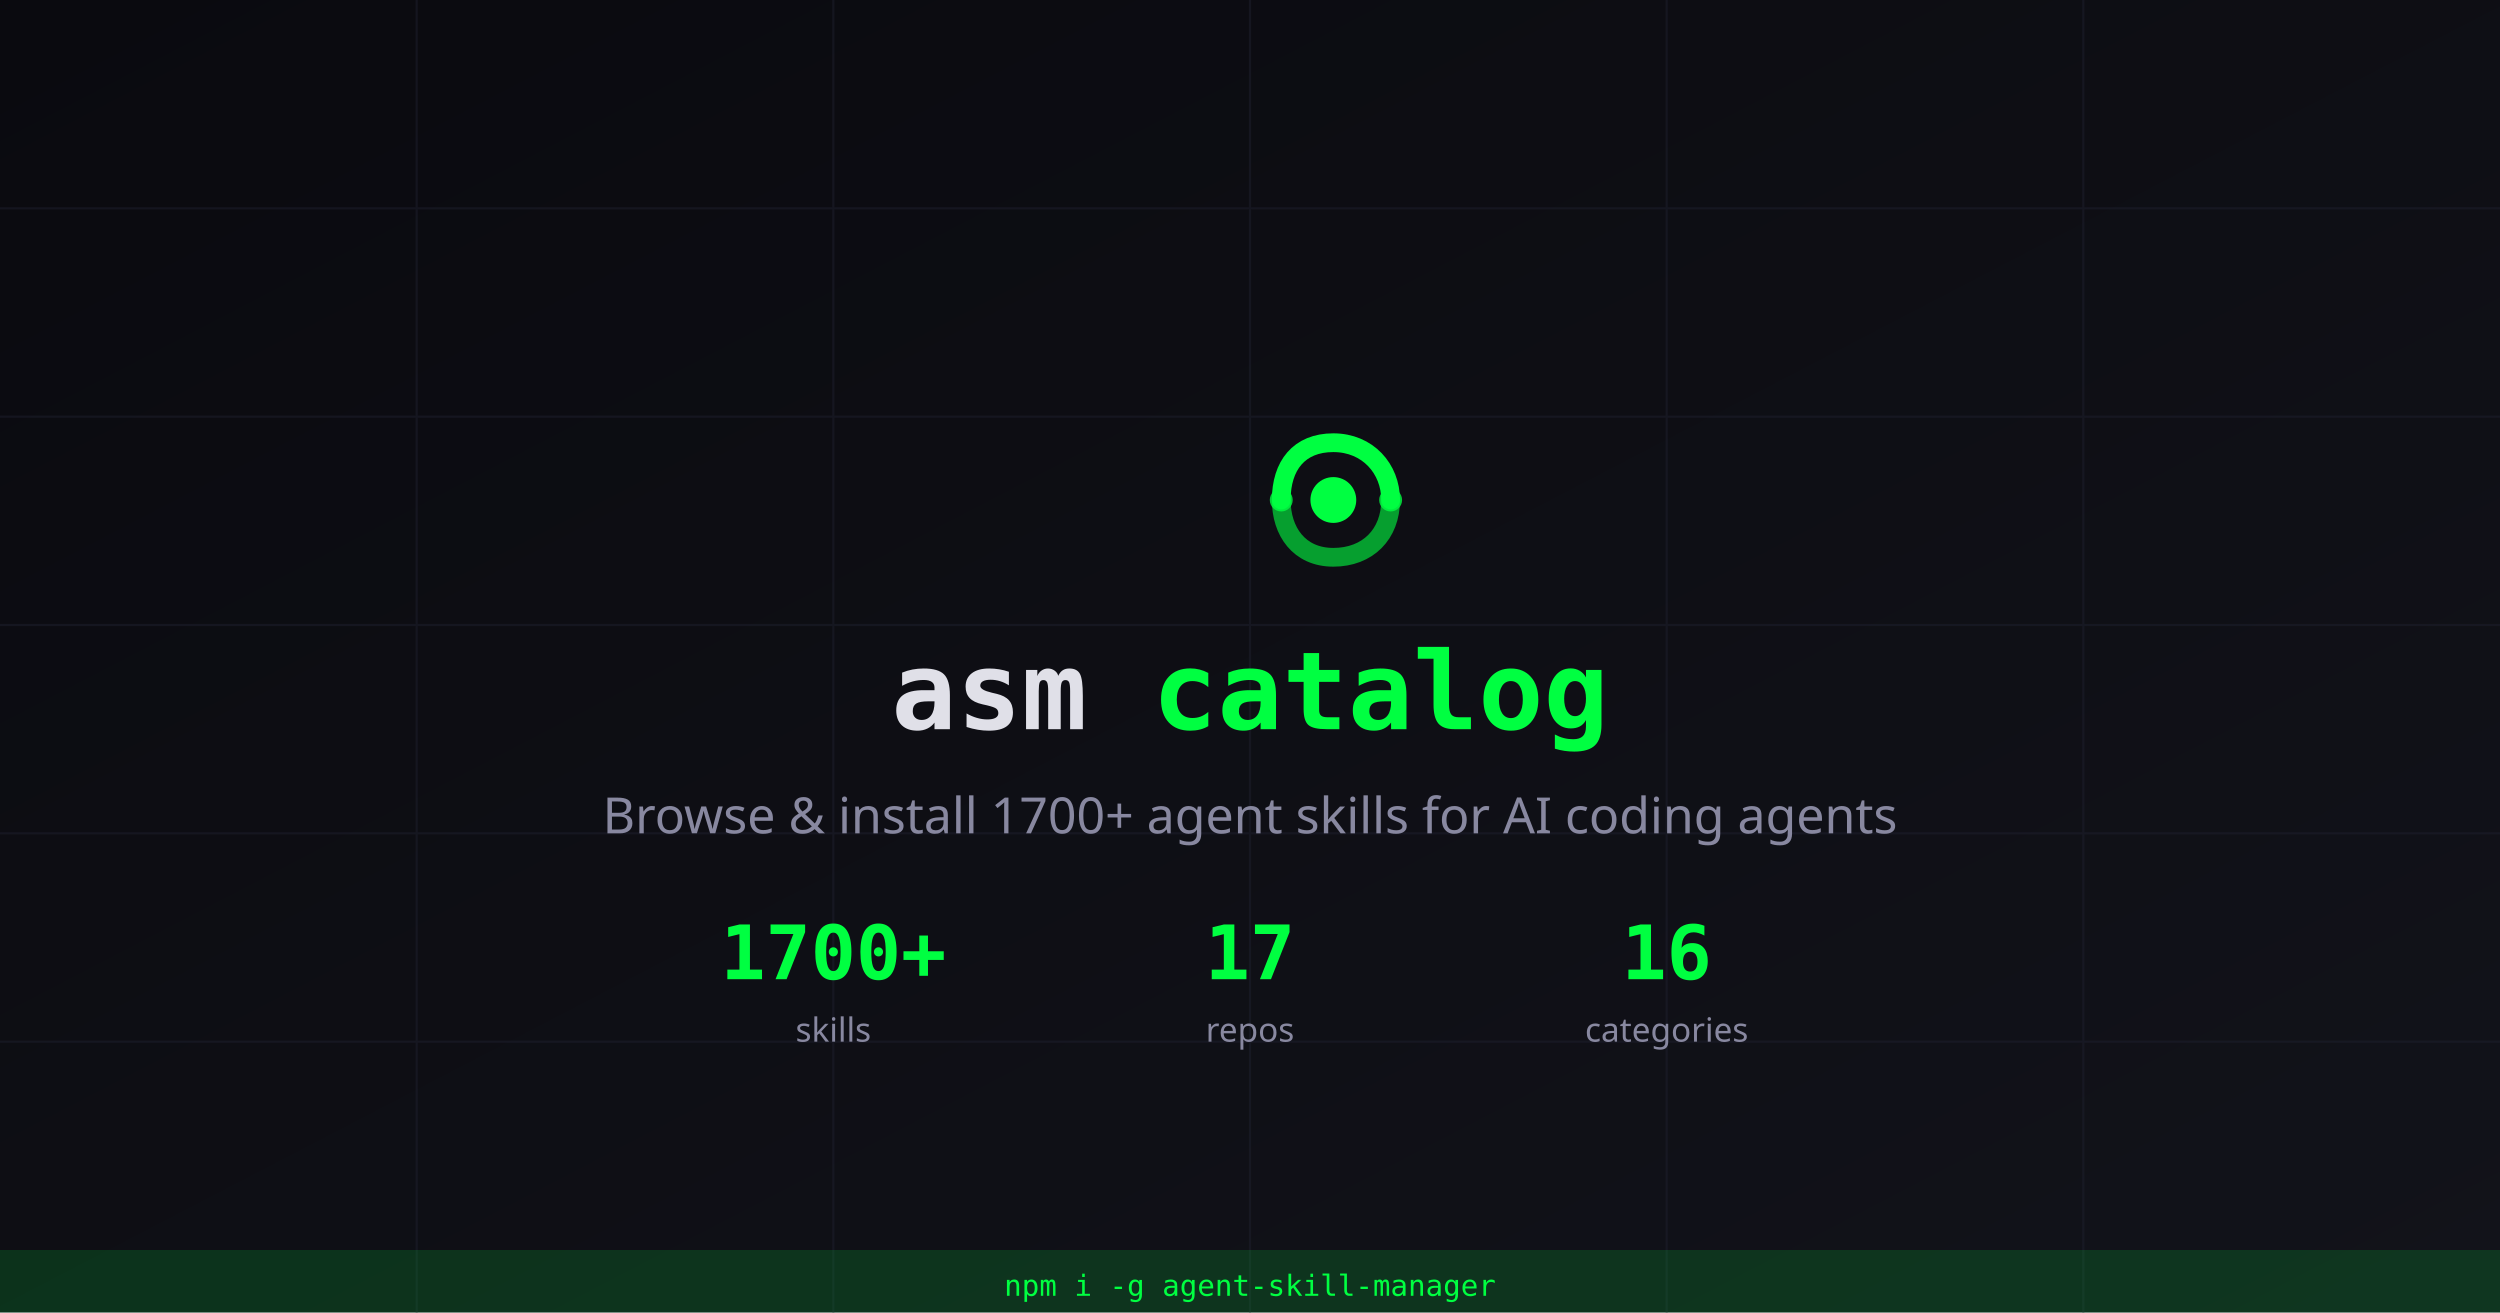
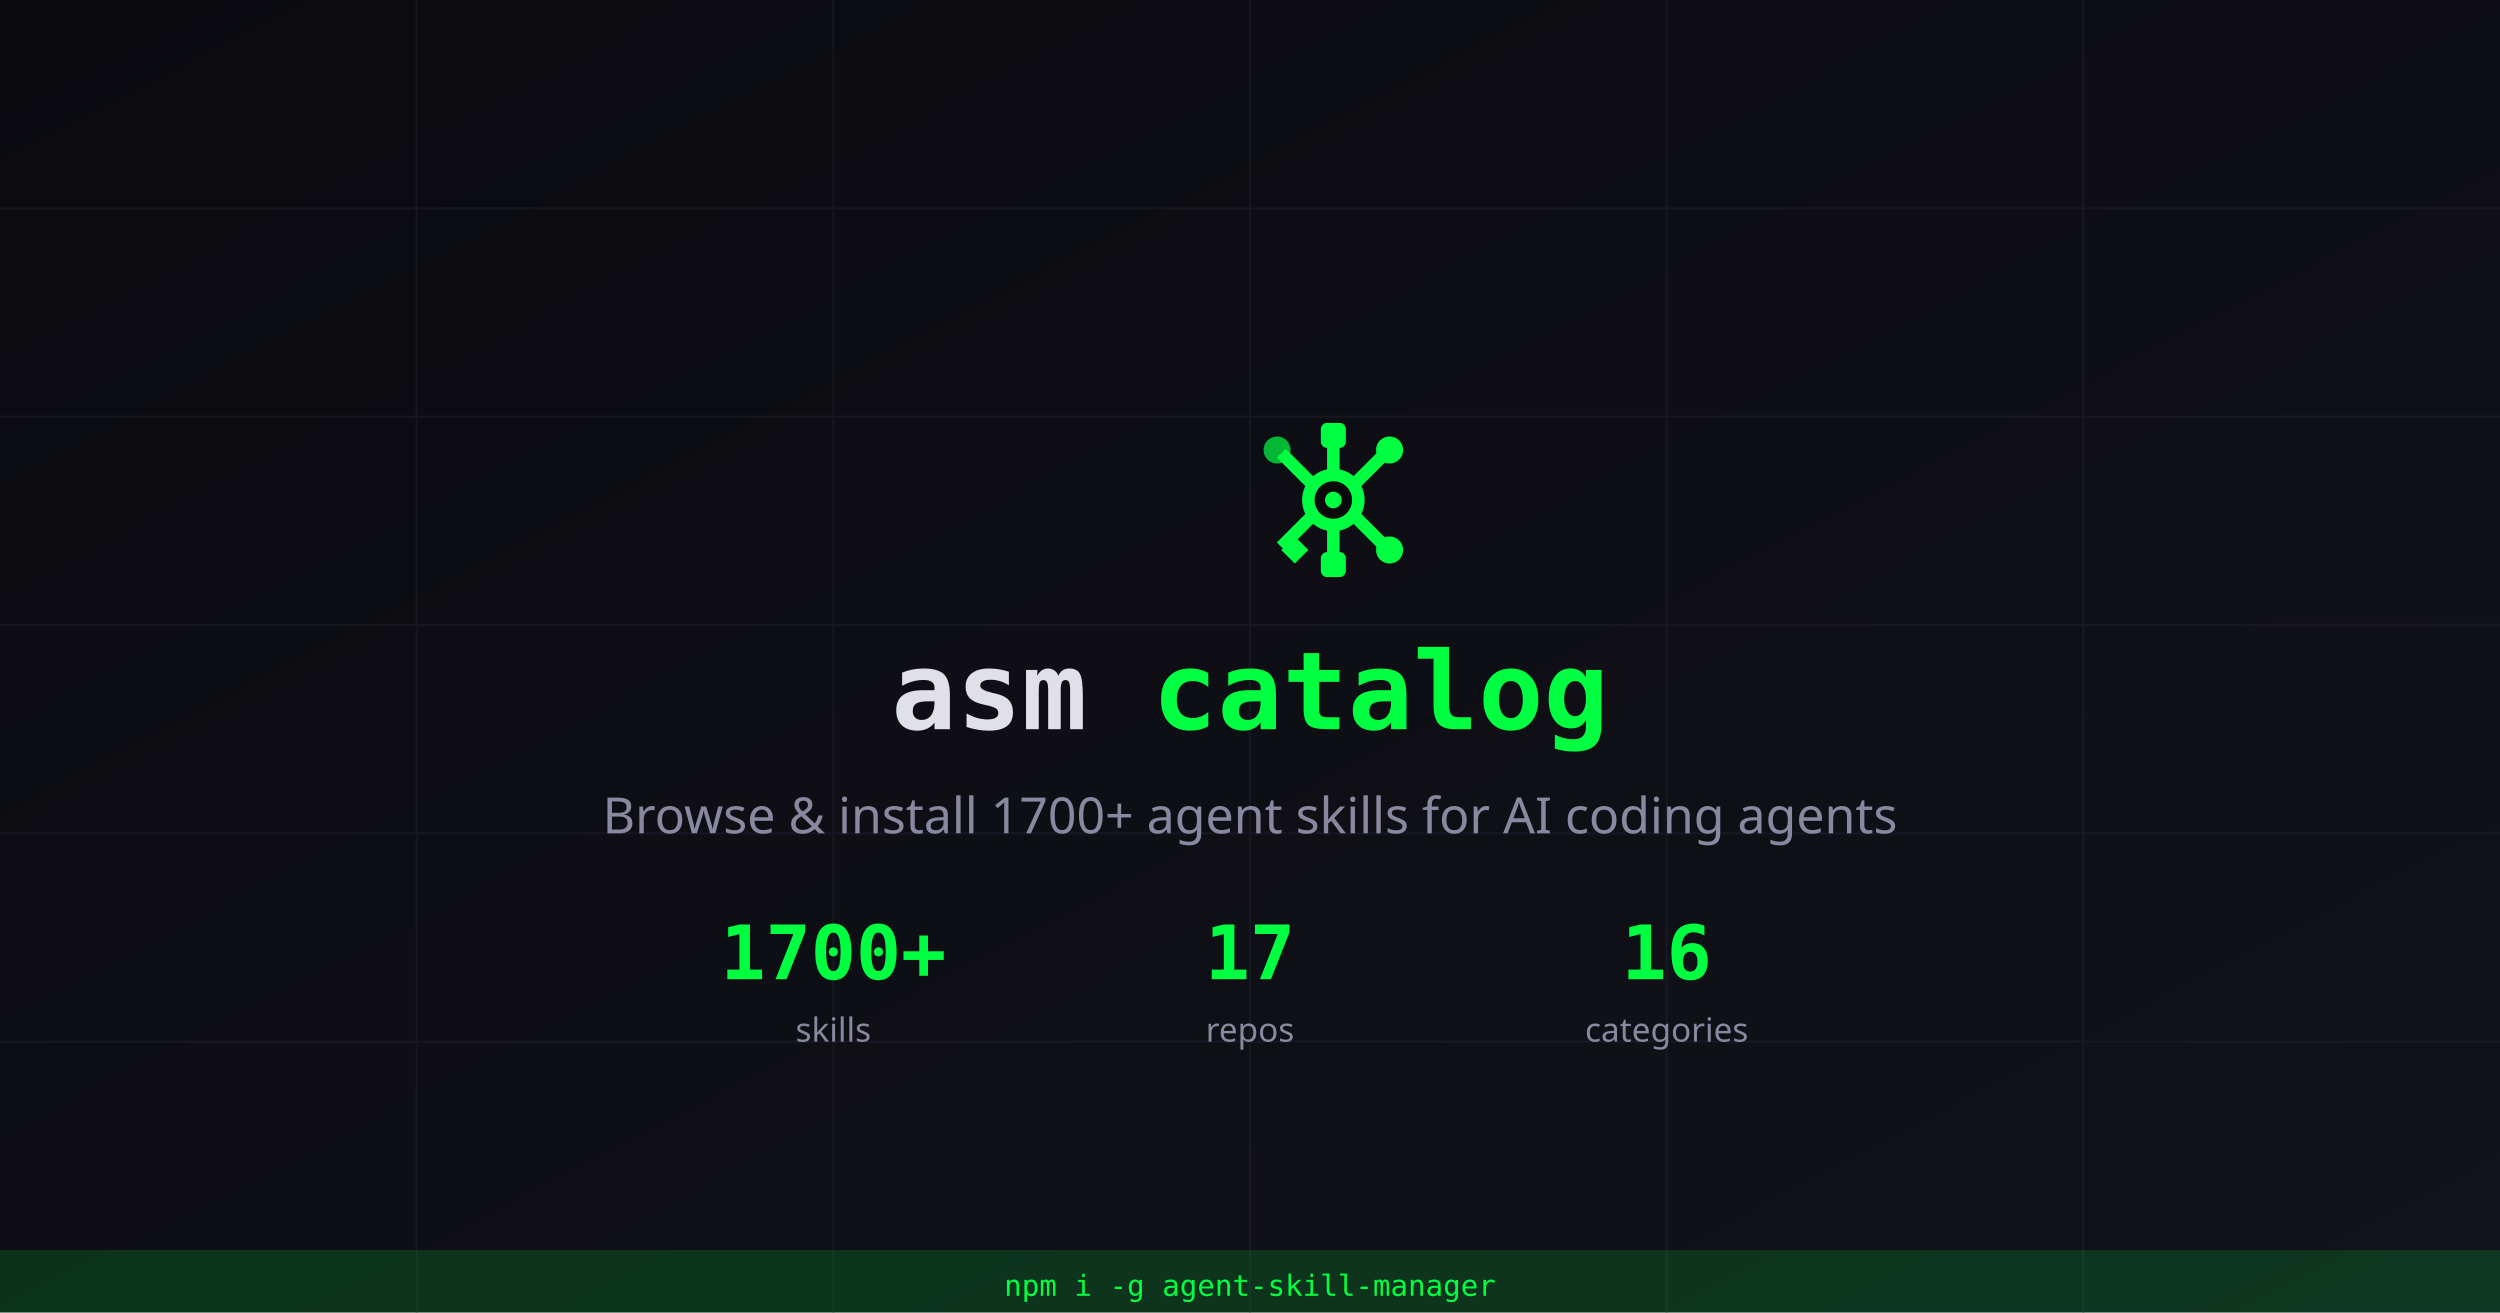
<svg xmlns="http://www.w3.org/2000/svg" width="1200" height="630" viewBox="0 0 1200 630">
  <defs>
    <linearGradient id="bg" x1="0%" y1="0%" x2="100%" y2="100%">
      <stop offset="0%" style="stop-color:#0a0a0f" />
      <stop offset="100%" style="stop-color:#12131a" />
    </linearGradient>
  </defs>
  <rect width="1200" height="630" fill="url(#bg)" />
  <g stroke="#1e1f2e" stroke-width="1" opacity="0.5">
    <line x1="0" y1="100" x2="1200" y2="100" />
    <line x1="0" y1="200" x2="1200" y2="200" />
    <line x1="0" y1="300" x2="1200" y2="300" />
    <line x1="0" y1="400" x2="1200" y2="400" />
    <line x1="0" y1="500" x2="1200" y2="500" />
    <line x1="200" y1="0" x2="200" y2="630" />
    <line x1="400" y1="0" x2="400" y2="630" />
    <line x1="600" y1="0" x2="600" y2="630" />
    <line x1="800" y1="0" x2="800" y2="630" />
    <line x1="1000" y1="0" x2="1000" y2="630" />
  </g>
  <g transform="translate(600, 200) scale(5)">
-     <path d="M3 8 C3 4.7, 4.7 2.5, 8 2.5 C11.3 2.5, 13.5 5, 13.5 8" stroke="#00ff41" stroke-width="1.8" stroke-linecap="round" fill="none" />
-     <path d="M13.5 8 C13.5 11.3, 11.3 13.5, 8 13.5 C4.7 13.5, 3 11, 3 8" stroke="#00ff41" stroke-width="1.8" stroke-linecap="round" fill="none" opacity="0.6" />
-     <circle cx="8" cy="8" r="2.2" fill="#00ff41" />
-     <circle cx="3" cy="8" r="1.1" fill="#00ff41" opacity="0.8" />
-     <circle cx="13.5" cy="8" r="1.1" fill="#00ff41" opacity="0.8" />
+     <line x1="8" y1="6.2" x2="8" y2="2" stroke="#00ff41" stroke-width="1.2" />
+     <line x1="9.5" y1="7" x2="13" y2="3.5" stroke="#00ff41" stroke-width="1.2" />
+     <line x1="9.5" y1="9" x2="13" y2="12.5" stroke="#00ff41" stroke-width="1.2" />
+     <line x1="8" y1="9.8" x2="8" y2="14" stroke="#00ff41" stroke-width="1.2" />
+     <line x1="6.5" y1="9" x2="3" y2="12.5" stroke="#00ff41" stroke-width="1.2" />
+     <line x1="6.5" y1="7" x2="3" y2="3.5" stroke="#00ff41" stroke-width="1.2" />
+     <circle cx="8" cy="8" r="2.4" fill="#0a0a0a" stroke="#00ff41" stroke-width="1.2" />
+     <circle cx="8" cy="8" r="0.8" fill="#00ff41" />
+     <rect x="6.8" y="0.6" width="2.4" height="2.4" fill="#00ff41" rx="0.6" />
+     <circle cx="13.4" cy="3.2" r="1.3" fill="#00ff41" />
+     <circle cx="13.4" cy="12.8" r="1.3" fill="#00ff41" />
+     <rect x="6.8" y="13" width="2.4" height="2.4" fill="#00ff41" rx="0.6" />
+     <polygon points="3,12.8 4.3,11.5 5.6,12.8 4.3,14.1" fill="#00ff41" />
+     <circle cx="2.6" cy="3.2" r="1.3" fill="#00ff41" opacity="0.7" />
  </g>
  <text x="600" y="350" text-anchor="middle" fill="#e0e0e8" font-family="monospace" font-size="52" font-weight="700">asm <tspan fill="#00ff41">catalog</tspan>
  </text>
  <text x="600" y="400" text-anchor="middle" fill="#8888a0" font-family="sans-serif" font-size="24">Browse &amp; install 1700+ agent skills for AI coding agents</text>
  <g transform="translate(600, 470)" text-anchor="middle">
    <text x="-200" fill="#00ff41" font-family="monospace" font-size="36" font-weight="700">1700+</text>
    <text x="-200" y="30" fill="#8888a0" font-family="sans-serif" font-size="16">skills</text>
    <text x="0" fill="#00ff41" font-family="monospace" font-size="36" font-weight="700">17</text>
    <text x="0" y="30" fill="#8888a0" font-family="sans-serif" font-size="16">repos</text>
    <text x="200" fill="#00ff41" font-family="monospace" font-size="36" font-weight="700">16</text>
    <text x="200" y="30" fill="#8888a0" font-family="sans-serif" font-size="16">categories</text>
  </g>
  <rect x="0" y="600" width="1200" height="30" fill="#00ff41" opacity="0.15" />
  <text x="600" y="622" text-anchor="middle" fill="#00ff41" font-family="monospace" font-size="14">npm i -g agent-skill-manager</text>
</svg>
